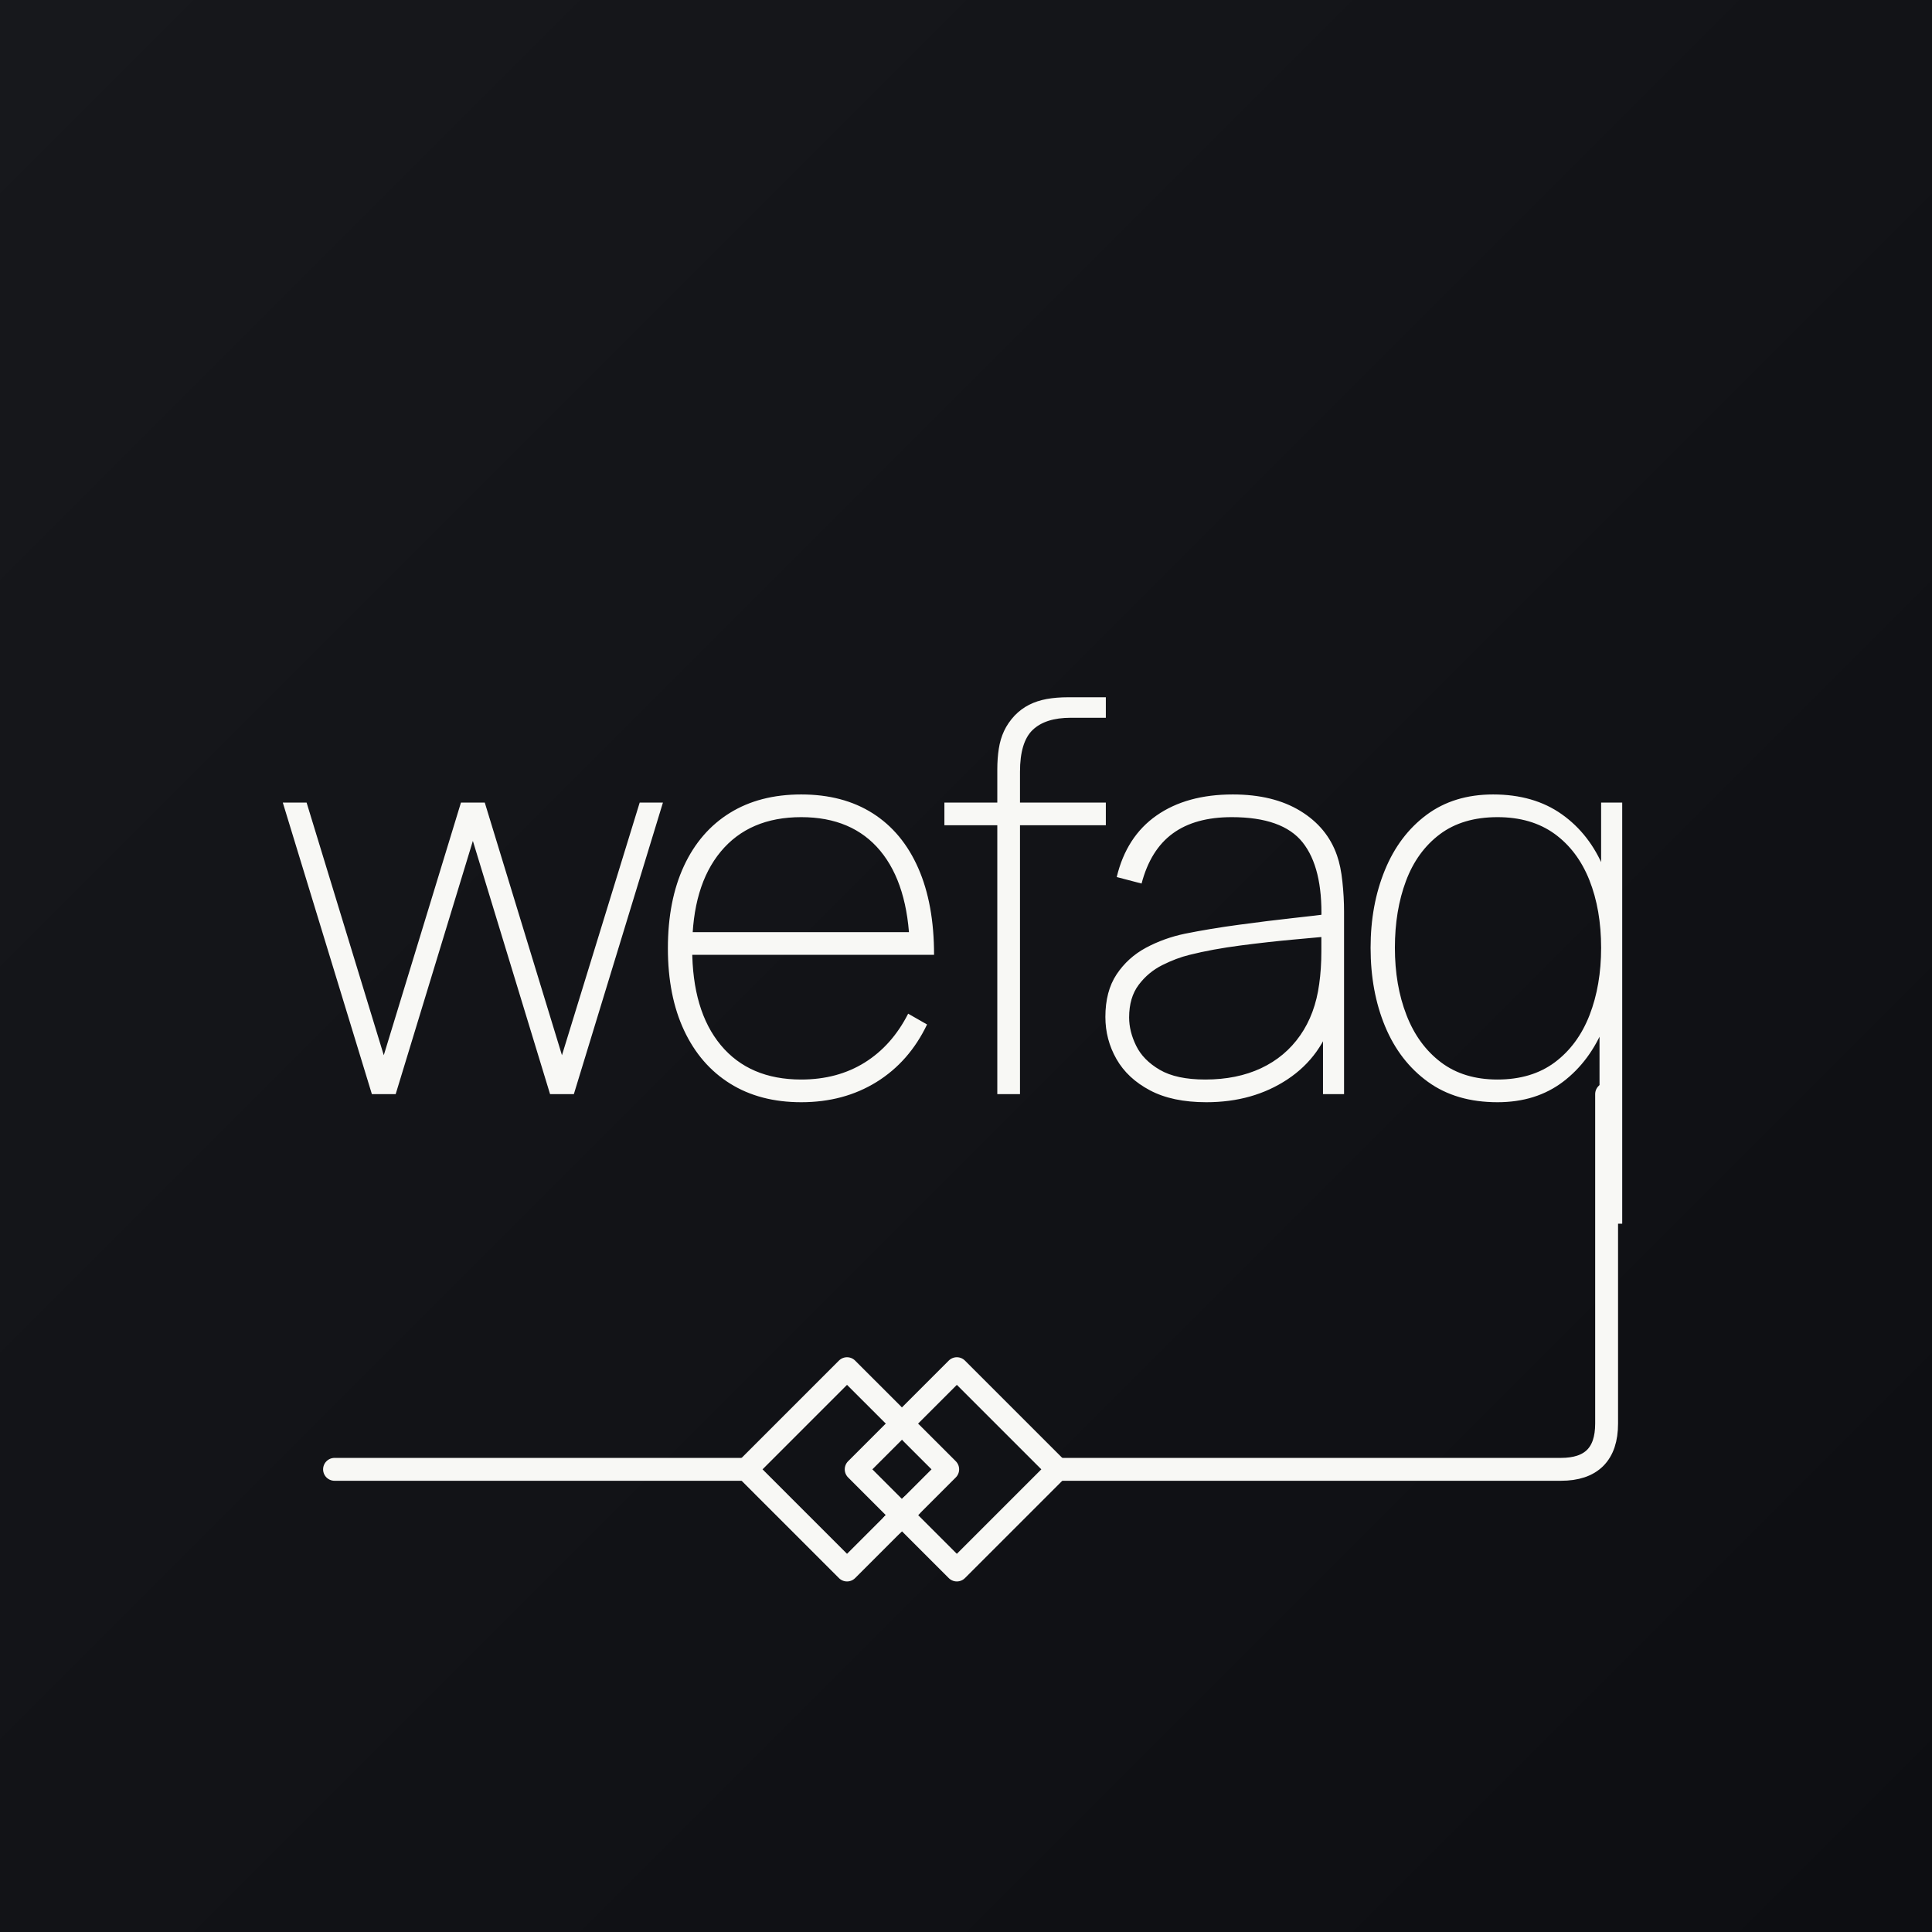
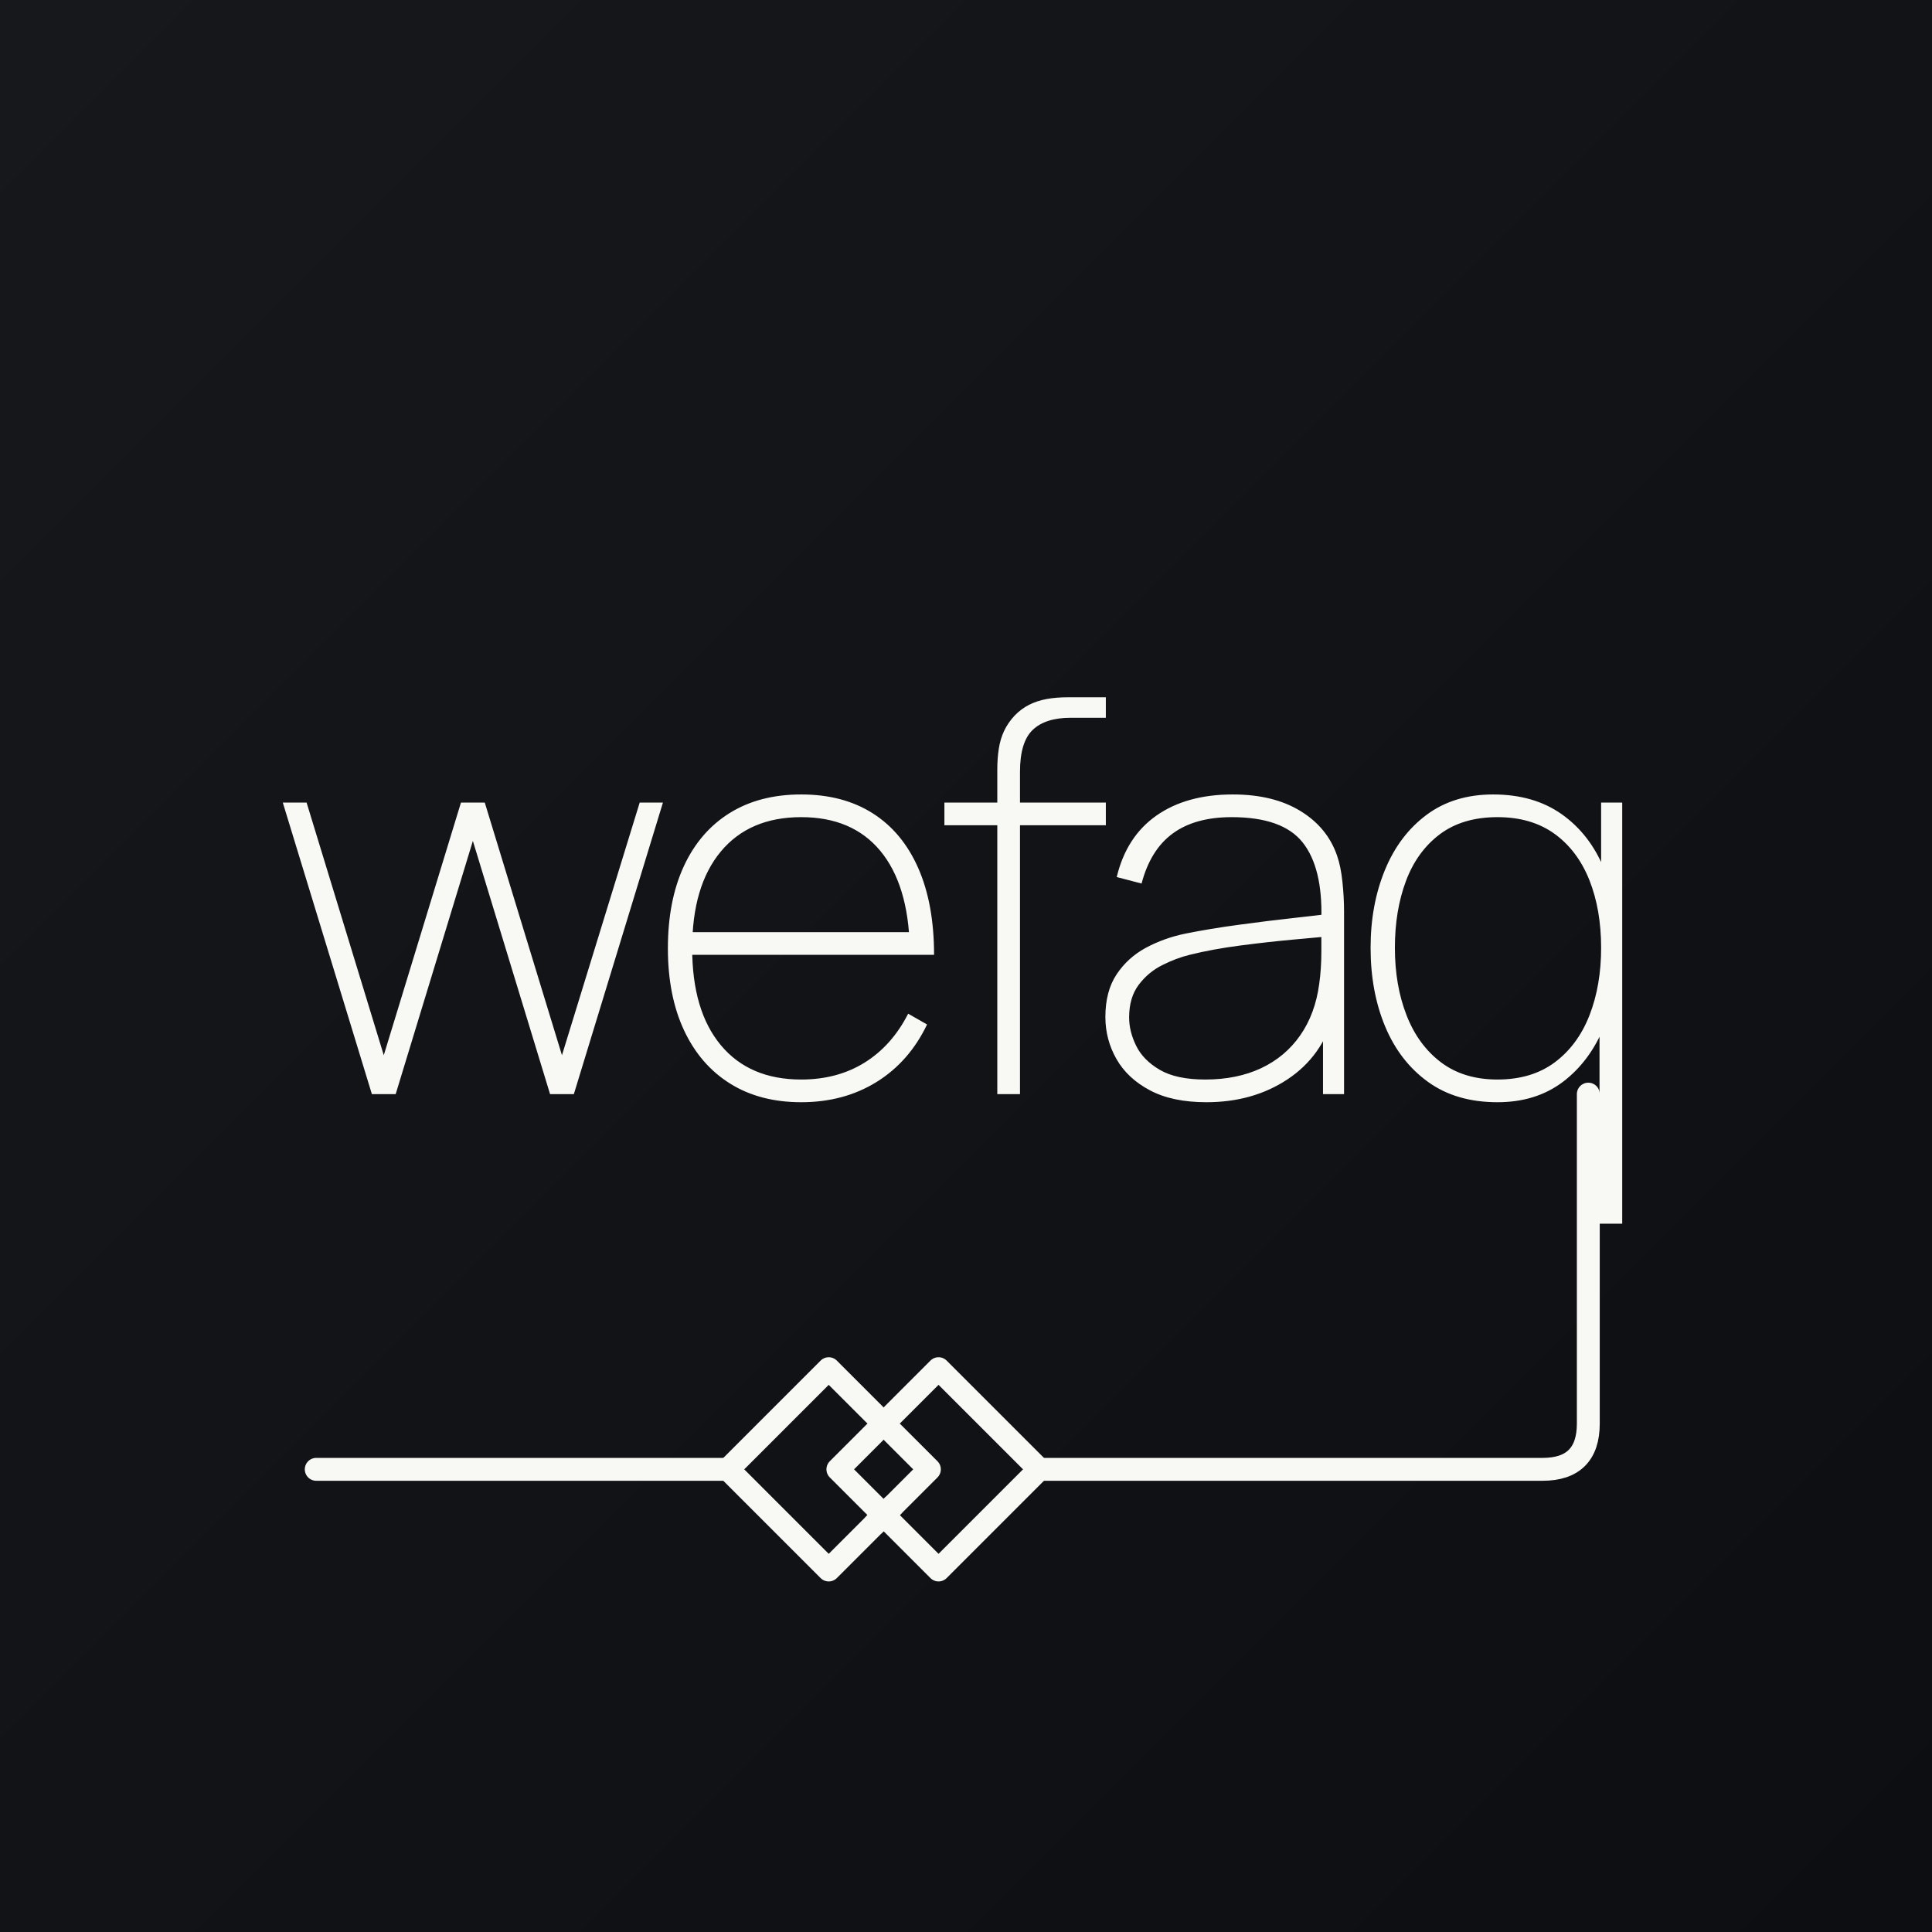
<svg xmlns="http://www.w3.org/2000/svg" viewBox="0 0 512 512" width="512" height="512">
  <defs>
    <linearGradient id="surface" x1="0" y1="0" x2="512" y2="512" gradientUnits="userSpaceOnUse">
      <stop stop-color="#17181C" />
      <stop offset="1" stop-color="#0D0E12" />
    </linearGradient>
  </defs>
  <rect width="512" height="512" fill="url(#surface)" />
  <g transform="translate(256 256) scale(1.212632) translate(-256 -250)">
    <path fill="#F8F8F5" d="M131.36 278L126.16 278L106.69 214.28L111.89 214.28L128.76 269.50L145.63 214.28L150.83 214.28L167.70 269.50L184.69 214.28L189.77 214.28L170.30 278L165.10 278L148.23 222.66 M219.99 279.77Q210.97 279.77 204.45 275.70Q197.93 271.63 194.39 264.08Q190.85 256.52 190.85 246.14Q190.85 235.70 194.36 228.14Q197.87 220.59 204.39 216.55Q210.91 212.51 219.99 212.51Q229.14 212.51 235.63 216.64Q242.12 220.77 245.57 228.62Q249.02 236.46 249.02 247.56L243.71 247.56L243.71 245.90Q243.36 232.16 237.25 224.81Q231.14 217.47 219.99 217.47Q208.66 217.47 202.41 224.99Q196.16 232.51 196.16 246.14Q196.16 259.77 202.41 267.29Q208.66 274.81 219.99 274.81Q227.90 274.81 233.86 271.10Q239.82 267.38 243.36 260.42L247.49 262.78Q243.59 270.92 236.45 275.35Q229.31 279.77 219.99 279.77M245.95 247.56L194.03 247.56L194.03 242.60L245.95 242.60 M267.80 278L262.84 278L262.84 207.08Q262.84 204.60 263.17 202.51Q263.49 200.41 264.32 198.64Q265.14 196.88 266.62 195.28Q268.04 193.81 269.78 192.92Q271.52 192.04 273.64 191.65Q275.76 191.27 278.30 191.27L286.56 191.27L286.56 195.75L278.89 195.75Q273.35 195.75 270.57 198.41Q267.80 201.06 267.80 207.55L267.80 278M286.56 219.24L251.28 219.24L251.28 214.28L286.56 214.28 M308.53 279.77Q301.09 279.77 296.20 277.17Q291.30 274.58 288.88 270.33Q286.46 266.08 286.46 261.13Q286.46 255.52 288.91 251.83Q291.36 248.15 295.31 246.02Q299.27 243.90 303.81 242.95Q309.35 241.83 315.70 240.98Q322.04 240.12 327.41 239.53Q332.78 238.94 335.43 238.59L333.66 239.77Q333.96 228.50 329.56 222.98Q325.17 217.47 314.07 217.47Q306.05 217.47 301.18 221.04Q296.31 224.60 294.37 231.98L288.94 230.56Q291.06 221.71 297.64 217.11Q304.22 212.51 314.31 212.51Q323.16 212.51 329.06 216.11Q334.96 219.71 337.08 225.84Q337.91 228.20 338.26 231.57Q338.62 234.93 338.62 238.12L338.62 278L334.02 278L334.02 260.54L336.38 260.65Q333.84 269.74 326.29 274.75Q318.74 279.77 308.53 279.77M308.29 274.81Q315.20 274.81 320.48 272.34Q325.76 269.86 329.03 265.17Q332.31 260.48 333.19 253.93Q333.66 250.62 333.66 246.85Q333.66 243.07 333.66 241.42L336.26 243.43Q333.13 243.72 327.61 244.22Q322.10 244.72 315.96 245.52Q309.83 246.32 304.87 247.56Q301.98 248.26 298.91 249.80Q295.84 251.33 293.75 254.10Q291.65 256.88 291.65 261.24Q291.65 264.31 293.19 267.44Q294.72 270.57 298.35 272.69Q301.98 274.81 308.29 274.81 M372.15 279.77Q363.12 279.77 356.96 275.32Q350.79 270.86 347.60 263.22Q344.42 255.58 344.42 246.02Q344.42 236.64 347.55 229.03Q350.67 221.42 356.66 216.96Q362.65 212.51 371.20 212.51Q380.11 212.51 386.22 216.85Q392.33 221.18 395.45 228.76Q398.58 236.35 398.58 246.02Q398.58 255.52 395.48 263.16Q392.39 270.80 386.49 275.29Q380.59 279.77 372.15 279.77M372.15 274.81Q379.64 274.81 384.69 271.04Q389.73 267.26 392.27 260.74Q394.80 254.22 394.80 246.02Q394.80 237.70 392.24 231.24Q389.67 224.78 384.63 221.12Q379.58 217.47 372.15 217.47Q364.54 217.47 359.55 221.21Q354.57 224.96 352.15 231.42Q349.73 237.88 349.73 246.02Q349.73 254.22 352.27 260.74Q354.80 267.26 359.79 271.04Q364.77 274.81 372.15 274.81M399.41 306.32L394.45 306.32L394.45 264.43L394.80 264.43L394.80 214.28L399.41 214.28" />
-     <g stroke="#F8F8F5" stroke-width="5" stroke-linecap="round" stroke-linejoin="round" fill="none" transform="translate(-14 0)">
+     <g stroke="#F8F8F5" stroke-width="5" stroke-linecap="round" stroke-linejoin="round" fill="none" transform="translate(-18 0)">
      <line x1="132" y1="360" x2="222" y2="360" />
      <path d="M 290 360 L 400 360 Q 410 360 410 350 L 410 278" />
      <path d="M222 360 L 244 338 L 254 348" />
      <path d="M258 352 L 266 360 L 254 372" />
      <path d="M258 368 L 244 382 L 222 360" />
      <path d="M246 360 L 268 338 L 290 360 L 268 382 L 246 360 Z" />
    </g>
  </g>
</svg>
